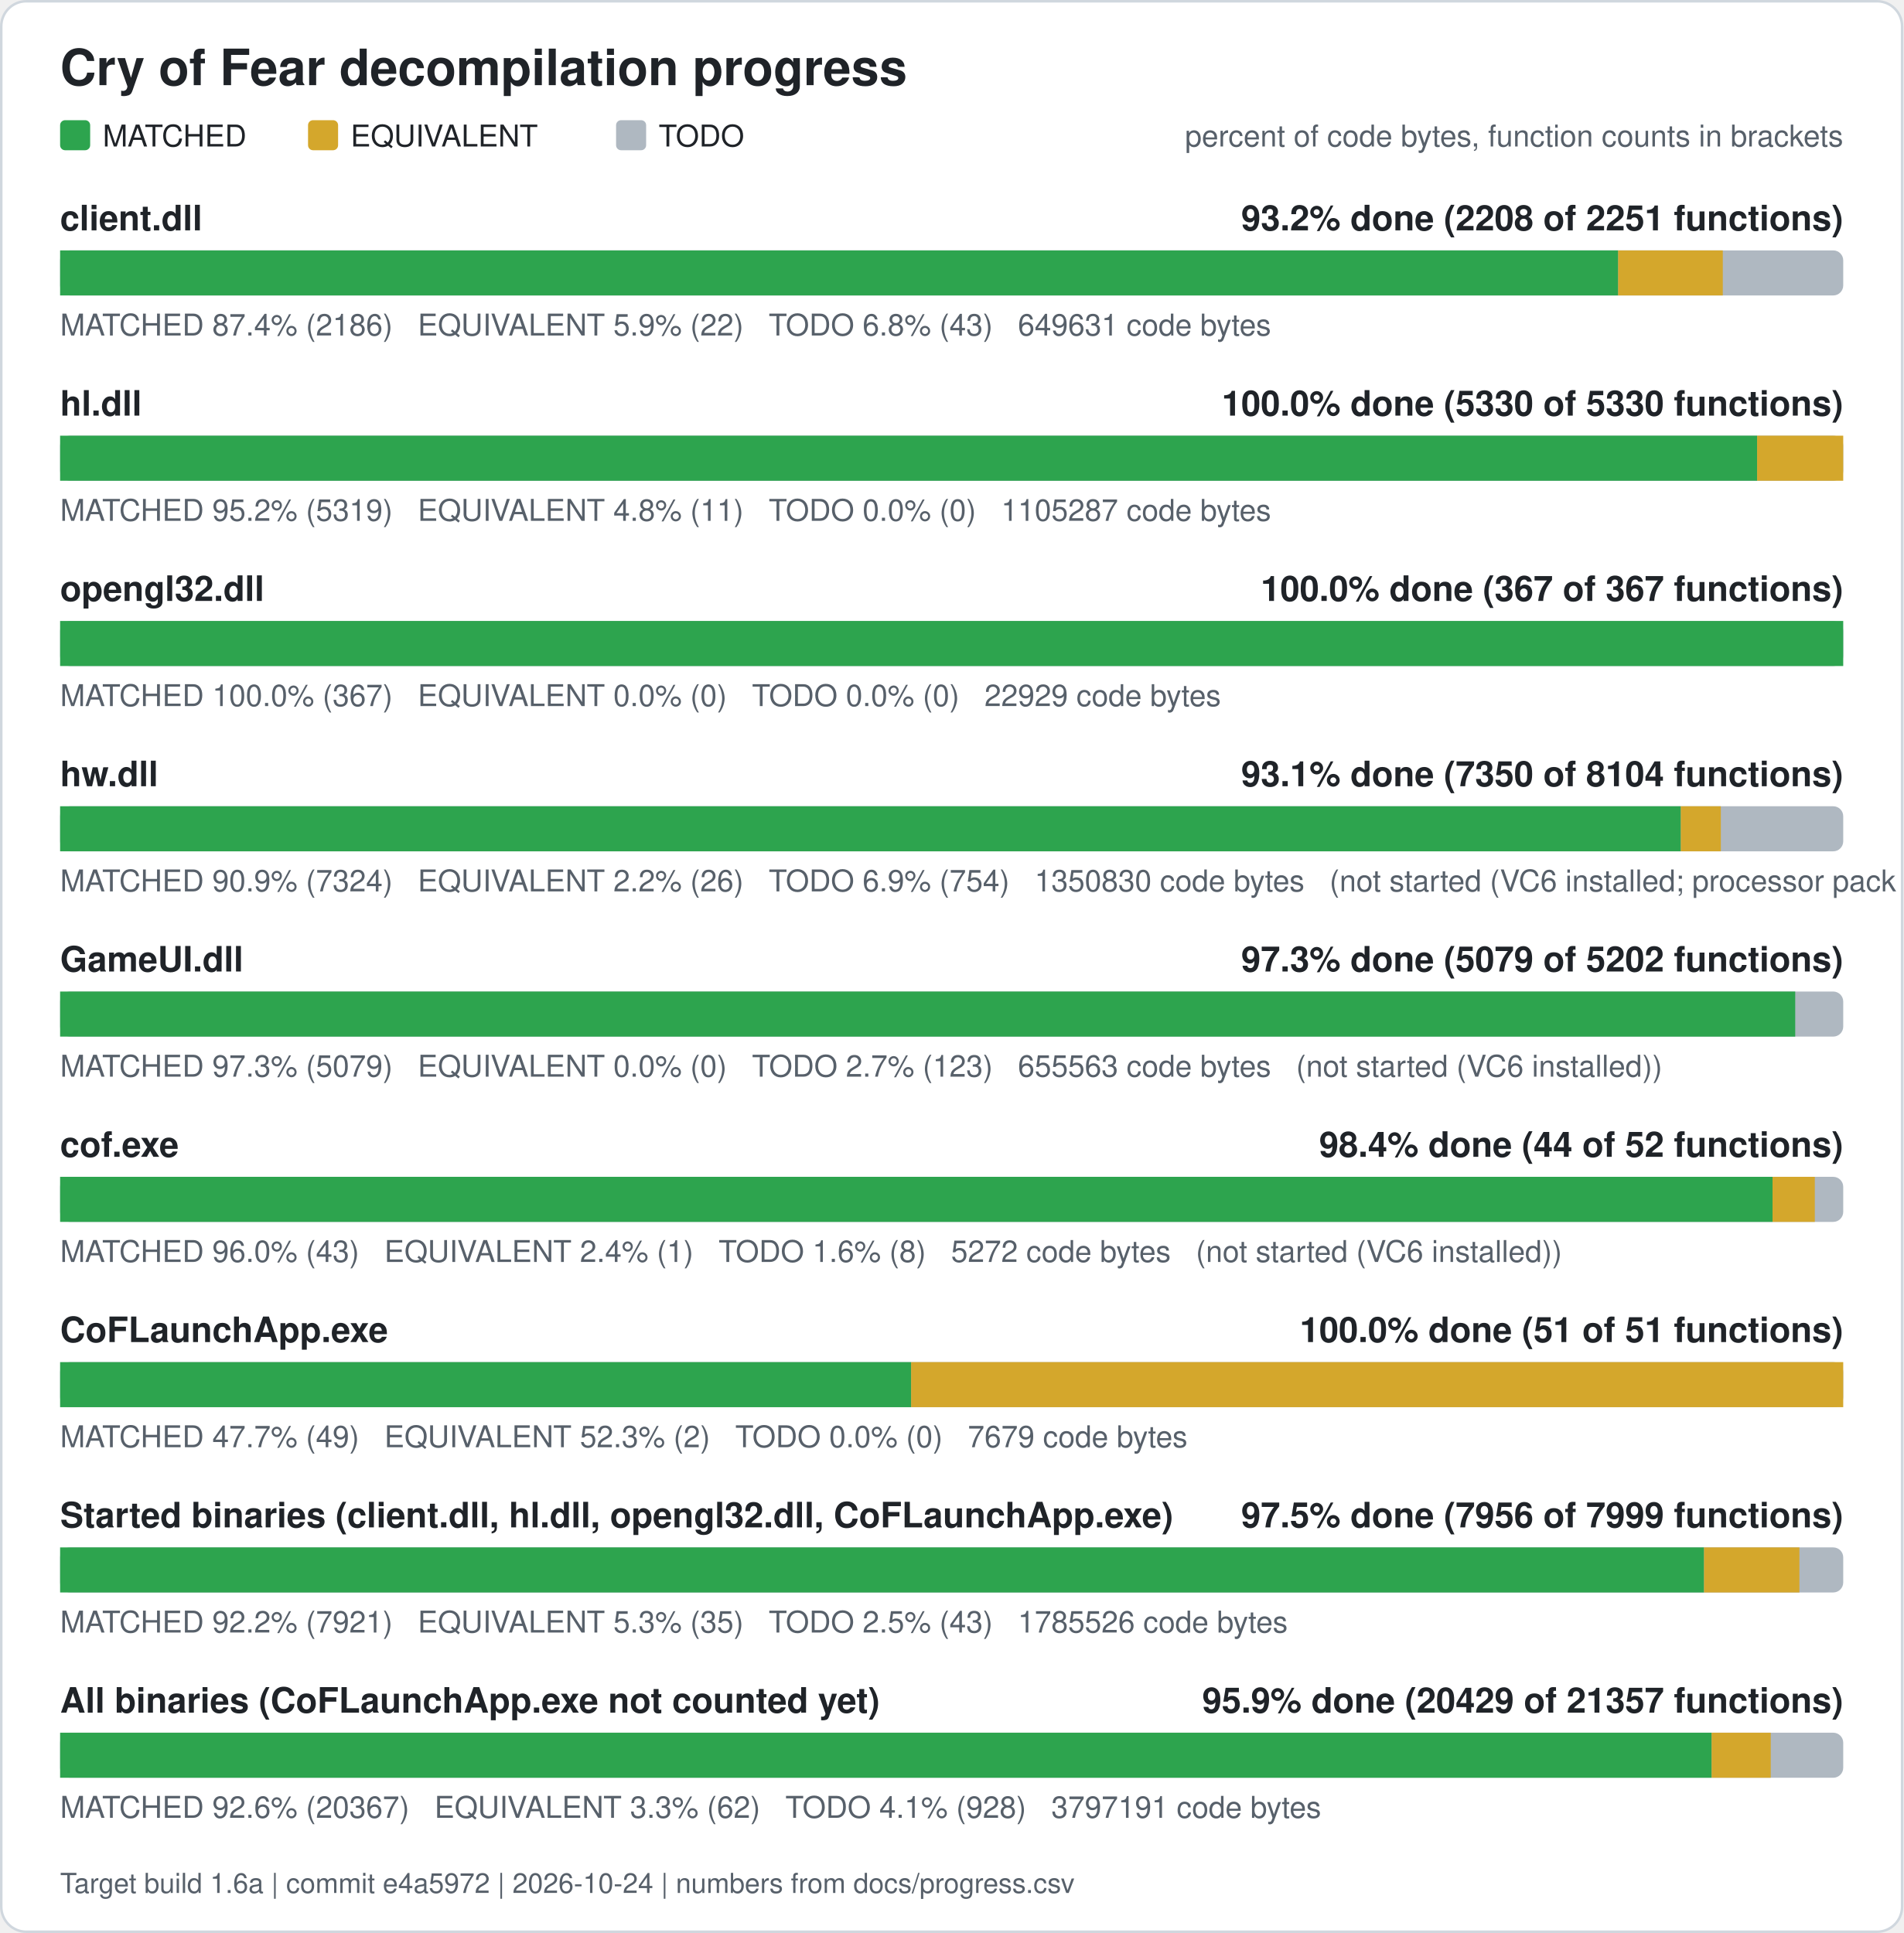
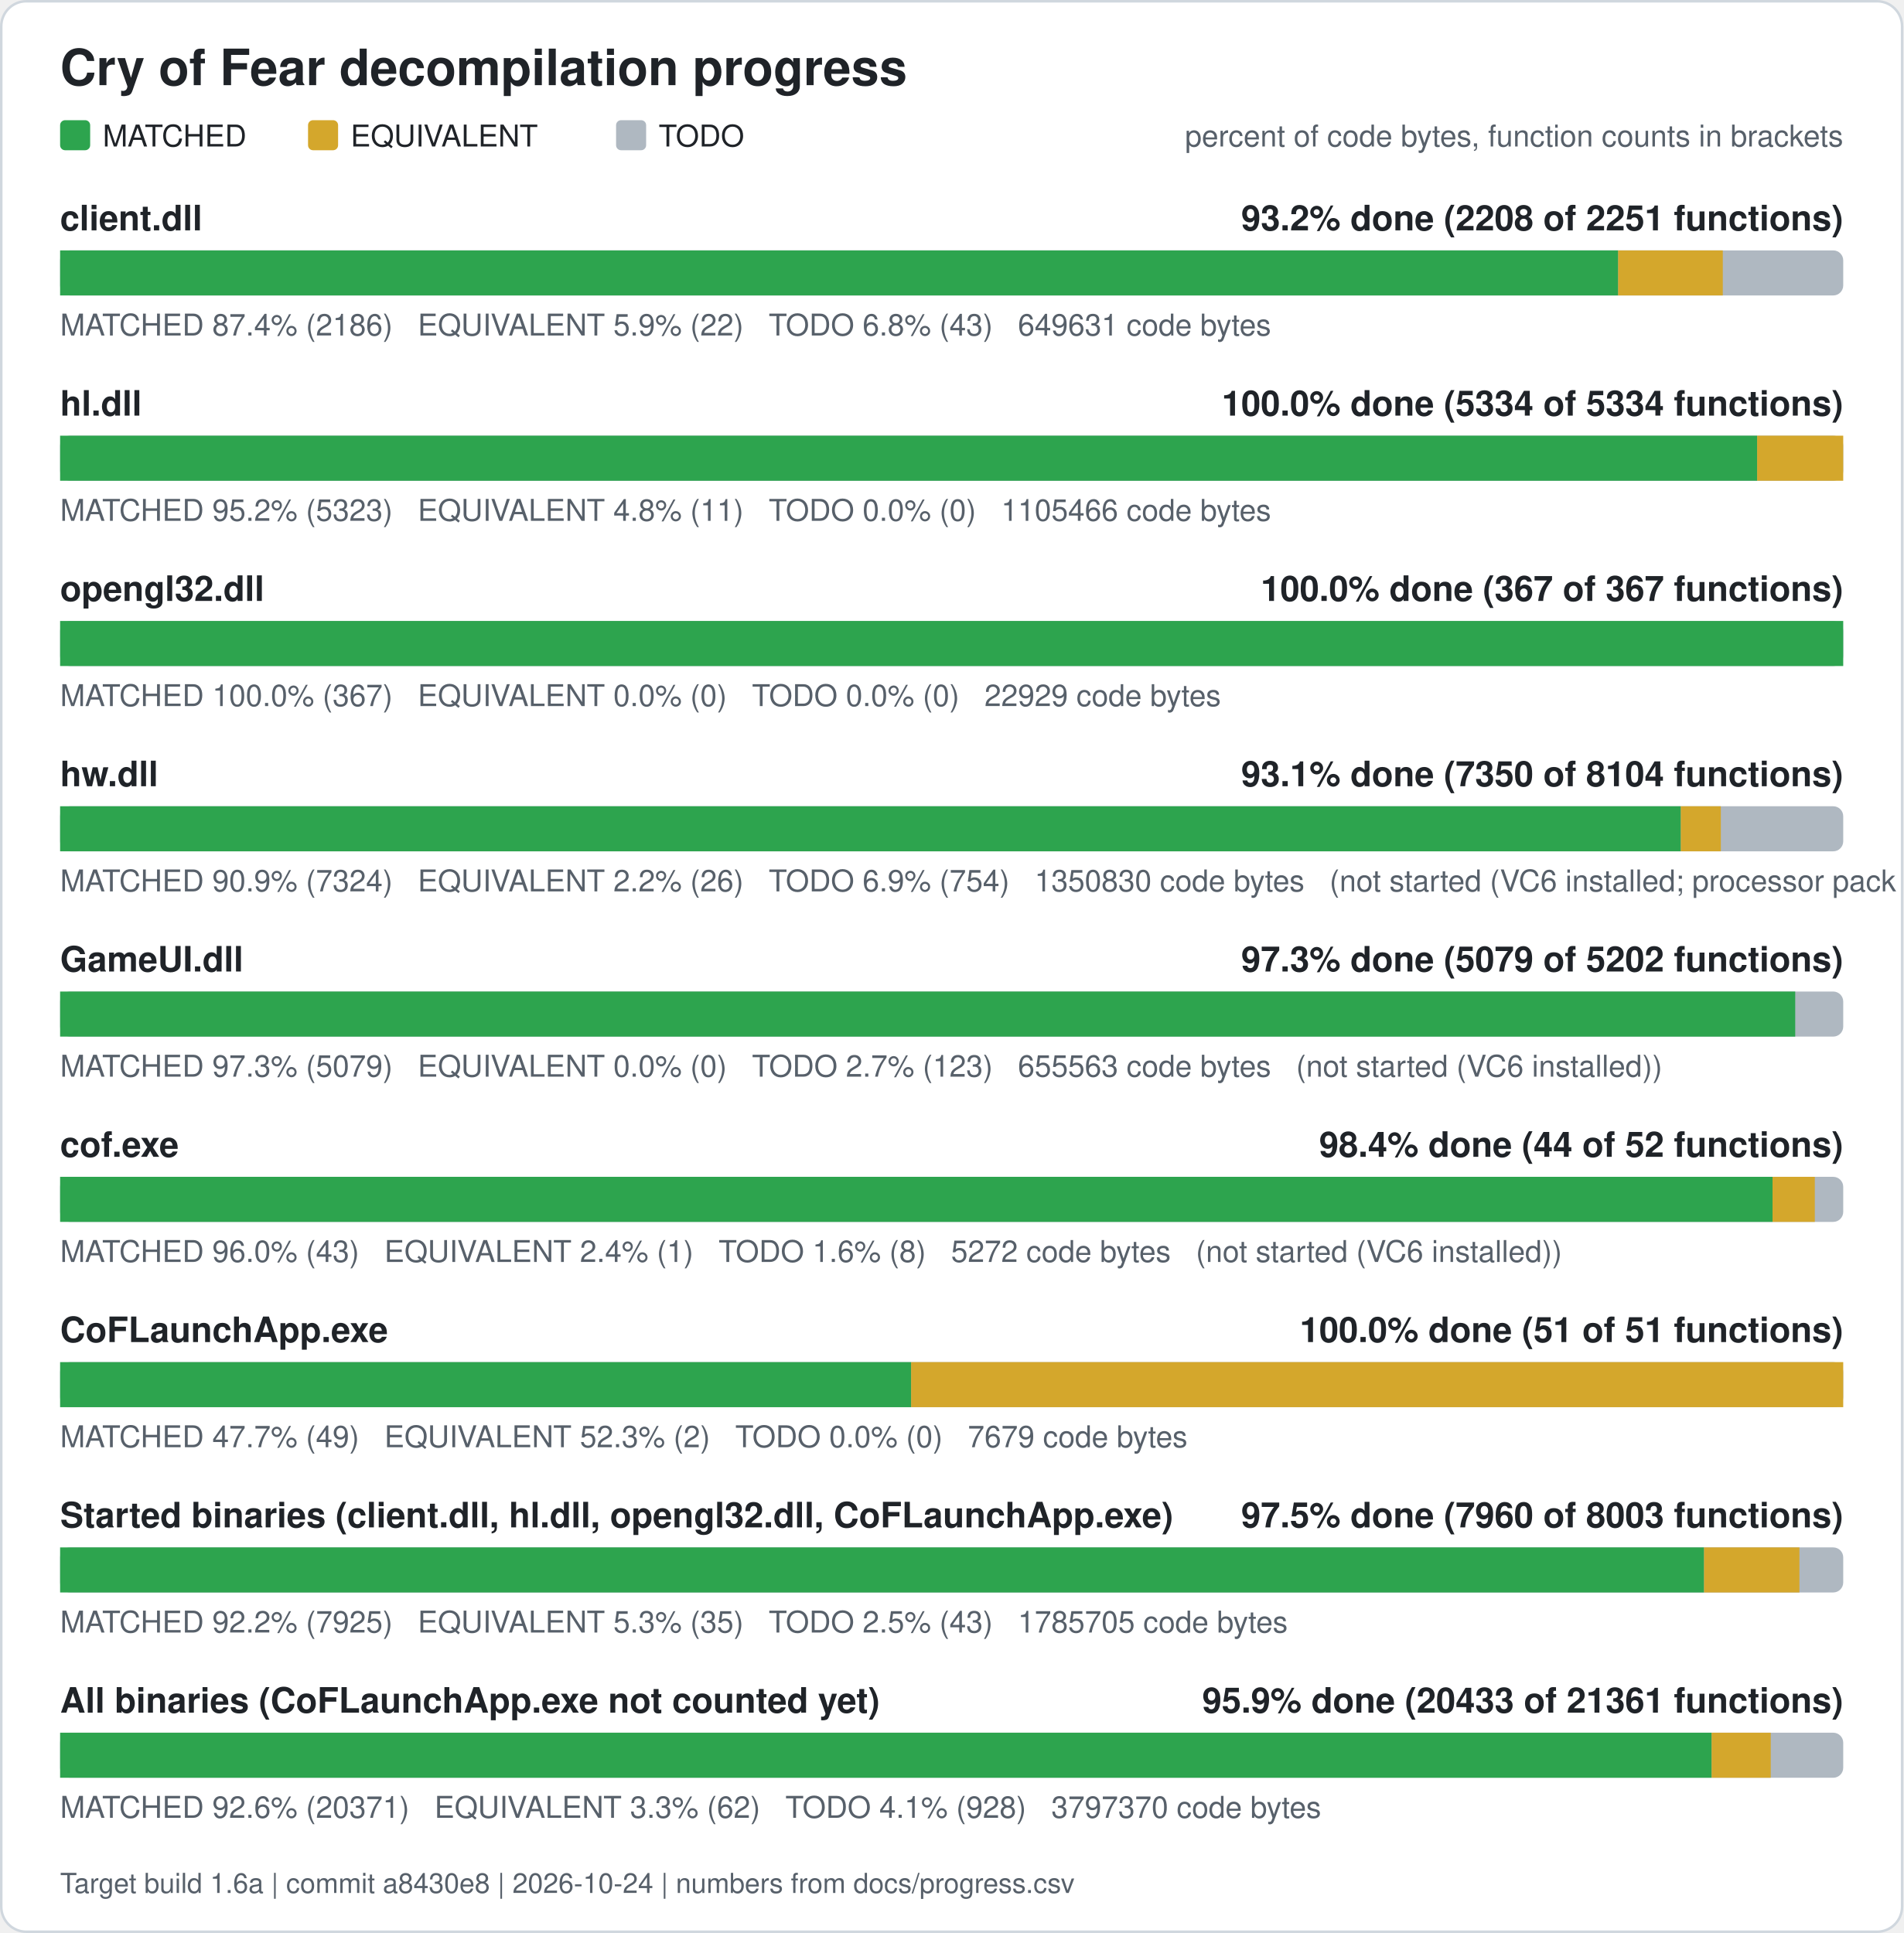
<svg xmlns="http://www.w3.org/2000/svg" width="760" height="772" viewBox="0 0 760 772" role="img" aria-label="Cry of Fear decompilation progress">
  <rect x="0.5" y="0.5" width="759" height="771" rx="10" fill="#ffffff" stroke="#d0d7de" />
  <text x="24" y="34" font-family="Segoe UI, Helvetica, Arial, sans-serif" font-size="20" font-weight="600" fill="#1f2328">Cry of Fear decompilation progress</text>
  <rect x="24" y="48" width="12" height="12" rx="2" fill="#2da44e" />
  <text x="41" y="58.5" font-family="Segoe UI, Helvetica, Arial, sans-serif" font-size="12" fill="#1f2328">MATCHED</text>
  <rect x="123" y="48" width="12" height="12" rx="2" fill="#d4a72c" />
  <text x="140" y="58.5" font-family="Segoe UI, Helvetica, Arial, sans-serif" font-size="12" fill="#1f2328">EQUIVALENT</text>
  <rect x="246" y="48" width="12" height="12" rx="2" fill="#afb8c1" />
  <text x="263" y="58.5" font-family="Segoe UI, Helvetica, Arial, sans-serif" font-size="12" fill="#1f2328">TODO</text>
  <text x="736" y="58.5" font-family="Segoe UI, Helvetica, Arial, sans-serif" font-size="12" fill="#57606a" text-anchor="end">percent of code bytes, function counts in brackets</text>
  <text x="24" y="92" font-family="Segoe UI, Helvetica, Arial, sans-serif" font-size="14" font-weight="600" fill="#1f2328">client.dll</text>
  <text x="736" y="92" font-family="Segoe UI, Helvetica, Arial, sans-serif" font-size="14" font-weight="600" fill="#1f2328" text-anchor="end">93.2% done (2208 of 2251 functions)</text>
  <rect x="24" y="100" width="712" height="18" rx="4" fill="#afb8c1" />
  <rect x="24.00" y="100" width="622.13" height="18" fill="#2da44e" />
  <rect x="646.13" y="100" width="41.78" height="18" fill="#d4a72c" />
  <text x="24" y="134" font-family="Segoe UI, Helvetica, Arial, sans-serif" font-size="12" fill="#57606a" xml:space="preserve">MATCHED 87.4% (2186)   EQUIVALENT 5.9% (22)   TODO 6.8% (43)   649631 code bytes</text>
  <text x="24" y="166" font-family="Segoe UI, Helvetica, Arial, sans-serif" font-size="14" font-weight="600" fill="#1f2328">hl.dll</text>
-   <text x="736" y="166" font-family="Segoe UI, Helvetica, Arial, sans-serif" font-size="14" font-weight="600" fill="#1f2328" text-anchor="end">100.0% done (5330 of 5330 functions)</text>
+   <text x="736" y="166" font-family="Segoe UI, Helvetica, Arial, sans-serif" font-size="14" font-weight="600" fill="#1f2328" text-anchor="end">100.0% done (5334 of 5334 functions)</text>
  <rect x="24" y="174" width="712" height="18" rx="4" fill="#afb8c1" />
-   <rect x="24.00" y="174" width="677.62" height="18" fill="#2da44e" />
-   <rect x="701.62" y="174" width="34.38" height="18" fill="#d4a72c" />
-   <text x="24" y="208" font-family="Segoe UI, Helvetica, Arial, sans-serif" font-size="12" fill="#57606a" xml:space="preserve">MATCHED 95.2% (5319)   EQUIVALENT 4.8% (11)   TODO 0.0% (0)   1105287 code bytes</text>
+   <rect x="24.00" y="174" width="677.63" height="18" fill="#2da44e" />
+   <rect x="701.63" y="174" width="34.37" height="18" fill="#d4a72c" />
+   <text x="24" y="208" font-family="Segoe UI, Helvetica, Arial, sans-serif" font-size="12" fill="#57606a" xml:space="preserve">MATCHED 95.2% (5323)   EQUIVALENT 4.8% (11)   TODO 0.0% (0)   1105466 code bytes</text>
  <text x="24" y="240" font-family="Segoe UI, Helvetica, Arial, sans-serif" font-size="14" font-weight="600" fill="#1f2328">opengl32.dll</text>
  <text x="736" y="240" font-family="Segoe UI, Helvetica, Arial, sans-serif" font-size="14" font-weight="600" fill="#1f2328" text-anchor="end">100.0% done (367 of 367 functions)</text>
  <rect x="24" y="248" width="712" height="18" rx="4" fill="#afb8c1" />
  <rect x="24.00" y="248" width="712.00" height="18" fill="#2da44e" />
  <text x="24" y="282" font-family="Segoe UI, Helvetica, Arial, sans-serif" font-size="12" fill="#57606a" xml:space="preserve">MATCHED 100.0% (367)   EQUIVALENT 0.0% (0)   TODO 0.0% (0)   22929 code bytes</text>
  <text x="24" y="314" font-family="Segoe UI, Helvetica, Arial, sans-serif" font-size="14" font-weight="600" fill="#1f2328">hw.dll</text>
  <text x="736" y="314" font-family="Segoe UI, Helvetica, Arial, sans-serif" font-size="14" font-weight="600" fill="#1f2328" text-anchor="end">93.1% done (7350 of 8104 functions)</text>
  <rect x="24" y="322" width="712" height="18" rx="4" fill="#afb8c1" />
  <rect x="24.00" y="322" width="647.15" height="18" fill="#2da44e" />
  <rect x="671.15" y="322" width="15.98" height="18" fill="#d4a72c" />
  <text x="24" y="356" font-family="Segoe UI, Helvetica, Arial, sans-serif" font-size="12" fill="#57606a" xml:space="preserve">MATCHED 90.9% (7324)   EQUIVALENT 2.2% (26)   TODO 6.9% (754)   1350830 code bytes   (not started (VC6 installed; processor pack and VS 2005 objects need those compilers))</text>
  <text x="24" y="388" font-family="Segoe UI, Helvetica, Arial, sans-serif" font-size="14" font-weight="600" fill="#1f2328">GameUI.dll</text>
  <text x="736" y="388" font-family="Segoe UI, Helvetica, Arial, sans-serif" font-size="14" font-weight="600" fill="#1f2328" text-anchor="end">97.3% done (5079 of 5202 functions)</text>
  <rect x="24" y="396" width="712" height="18" rx="4" fill="#afb8c1" />
  <rect x="24.00" y="396" width="692.83" height="18" fill="#2da44e" />
  <text x="24" y="430" font-family="Segoe UI, Helvetica, Arial, sans-serif" font-size="12" fill="#57606a" xml:space="preserve">MATCHED 97.3% (5079)   EQUIVALENT 0.0% (0)   TODO 2.7% (123)   655563 code bytes   (not started (VC6 installed))</text>
  <text x="24" y="462" font-family="Segoe UI, Helvetica, Arial, sans-serif" font-size="14" font-weight="600" fill="#1f2328">cof.exe</text>
  <text x="736" y="462" font-family="Segoe UI, Helvetica, Arial, sans-serif" font-size="14" font-weight="600" fill="#1f2328" text-anchor="end">98.4% done (44 of 52 functions)</text>
  <rect x="24" y="470" width="712" height="18" rx="4" fill="#afb8c1" />
  <rect x="24.00" y="470" width="683.77" height="18" fill="#2da44e" />
  <rect x="707.77" y="470" width="16.88" height="18" fill="#d4a72c" />
  <text x="24" y="504" font-family="Segoe UI, Helvetica, Arial, sans-serif" font-size="12" fill="#57606a" xml:space="preserve">MATCHED 96.0% (43)   EQUIVALENT 2.4% (1)   TODO 1.6% (8)   5272 code bytes   (not started (VC6 installed))</text>
  <text x="24" y="536" font-family="Segoe UI, Helvetica, Arial, sans-serif" font-size="14" font-weight="600" fill="#1f2328">CoFLaunchApp.exe</text>
  <text x="736" y="536" font-family="Segoe UI, Helvetica, Arial, sans-serif" font-size="14" font-weight="600" fill="#1f2328" text-anchor="end">100.0% done (51 of 51 functions)</text>
  <rect x="24" y="544" width="712" height="18" rx="4" fill="#afb8c1" />
  <rect x="24.00" y="544" width="339.82" height="18" fill="#2da44e" />
  <rect x="363.82" y="544" width="372.18" height="18" fill="#d4a72c" />
  <text x="24" y="578" font-family="Segoe UI, Helvetica, Arial, sans-serif" font-size="12" fill="#57606a" xml:space="preserve">MATCHED 47.7% (49)   EQUIVALENT 52.3% (2)   TODO 0.0% (0)   7679 code bytes</text>
  <text x="24" y="610" font-family="Segoe UI, Helvetica, Arial, sans-serif" font-size="14" font-weight="600" fill="#1f2328">Started binaries (client.dll, hl.dll, opengl32.dll, CoFLaunchApp.exe)</text>
-   <text x="736" y="610" font-family="Segoe UI, Helvetica, Arial, sans-serif" font-size="14" font-weight="600" fill="#1f2328" text-anchor="end">97.5% done (7956 of 7999 functions)</text>
+   <text x="736" y="610" font-family="Segoe UI, Helvetica, Arial, sans-serif" font-size="14" font-weight="600" fill="#1f2328" text-anchor="end">97.5% done (7960 of 8003 functions)</text>
  <rect x="24" y="618" width="712" height="18" rx="4" fill="#afb8c1" />
-   <rect x="24.00" y="618" width="656.42" height="18" fill="#2da44e" />
-   <rect x="680.42" y="618" width="38.08" height="18" fill="#d4a72c" />
-   <text x="24" y="652" font-family="Segoe UI, Helvetica, Arial, sans-serif" font-size="12" fill="#57606a" xml:space="preserve">MATCHED 92.2% (7921)   EQUIVALENT 5.3% (35)   TODO 2.5% (43)   1785526 code bytes</text>
+   <rect x="24.00" y="618" width="656.43" height="18" fill="#2da44e" />
+   <rect x="680.43" y="618" width="38.08" height="18" fill="#d4a72c" />
+   <text x="24" y="652" font-family="Segoe UI, Helvetica, Arial, sans-serif" font-size="12" fill="#57606a" xml:space="preserve">MATCHED 92.2% (7925)   EQUIVALENT 5.3% (35)   TODO 2.5% (43)   1785705 code bytes</text>
  <text x="24" y="684" font-family="Segoe UI, Helvetica, Arial, sans-serif" font-size="14" font-weight="600" fill="#1f2328">All binaries (CoFLaunchApp.exe not counted yet)</text>
-   <text x="736" y="684" font-family="Segoe UI, Helvetica, Arial, sans-serif" font-size="14" font-weight="600" fill="#1f2328" text-anchor="end">95.9% done (20429 of 21357 functions)</text>
+   <text x="736" y="684" font-family="Segoe UI, Helvetica, Arial, sans-serif" font-size="14" font-weight="600" fill="#1f2328" text-anchor="end">95.9% done (20433 of 21361 functions)</text>
  <rect x="24" y="692" width="712" height="18" rx="4" fill="#afb8c1" />
  <rect x="24.00" y="692" width="659.45" height="18" fill="#2da44e" />
  <rect x="683.45" y="692" width="23.61" height="18" fill="#d4a72c" />
-   <text x="24" y="726" font-family="Segoe UI, Helvetica, Arial, sans-serif" font-size="12" fill="#57606a" xml:space="preserve">MATCHED 92.6% (20367)   EQUIVALENT 3.3% (62)   TODO 4.1% (928)   3797191 code bytes</text>
-   <text x="24" y="756" font-family="Segoe UI, Helvetica, Arial, sans-serif" font-size="11" fill="#57606a">Target build 1.6a | commit e4a5972 | 2026-10-24 | numbers from docs/progress.csv</text>
+   <text x="24" y="726" font-family="Segoe UI, Helvetica, Arial, sans-serif" font-size="12" fill="#57606a" xml:space="preserve">MATCHED 92.6% (20371)   EQUIVALENT 3.3% (62)   TODO 4.1% (928)   3797370 code bytes</text>
+   <text x="24" y="756" font-family="Segoe UI, Helvetica, Arial, sans-serif" font-size="11" fill="#57606a">Target build 1.6a | commit a8430e8 | 2026-10-24 | numbers from docs/progress.csv</text>
</svg>
